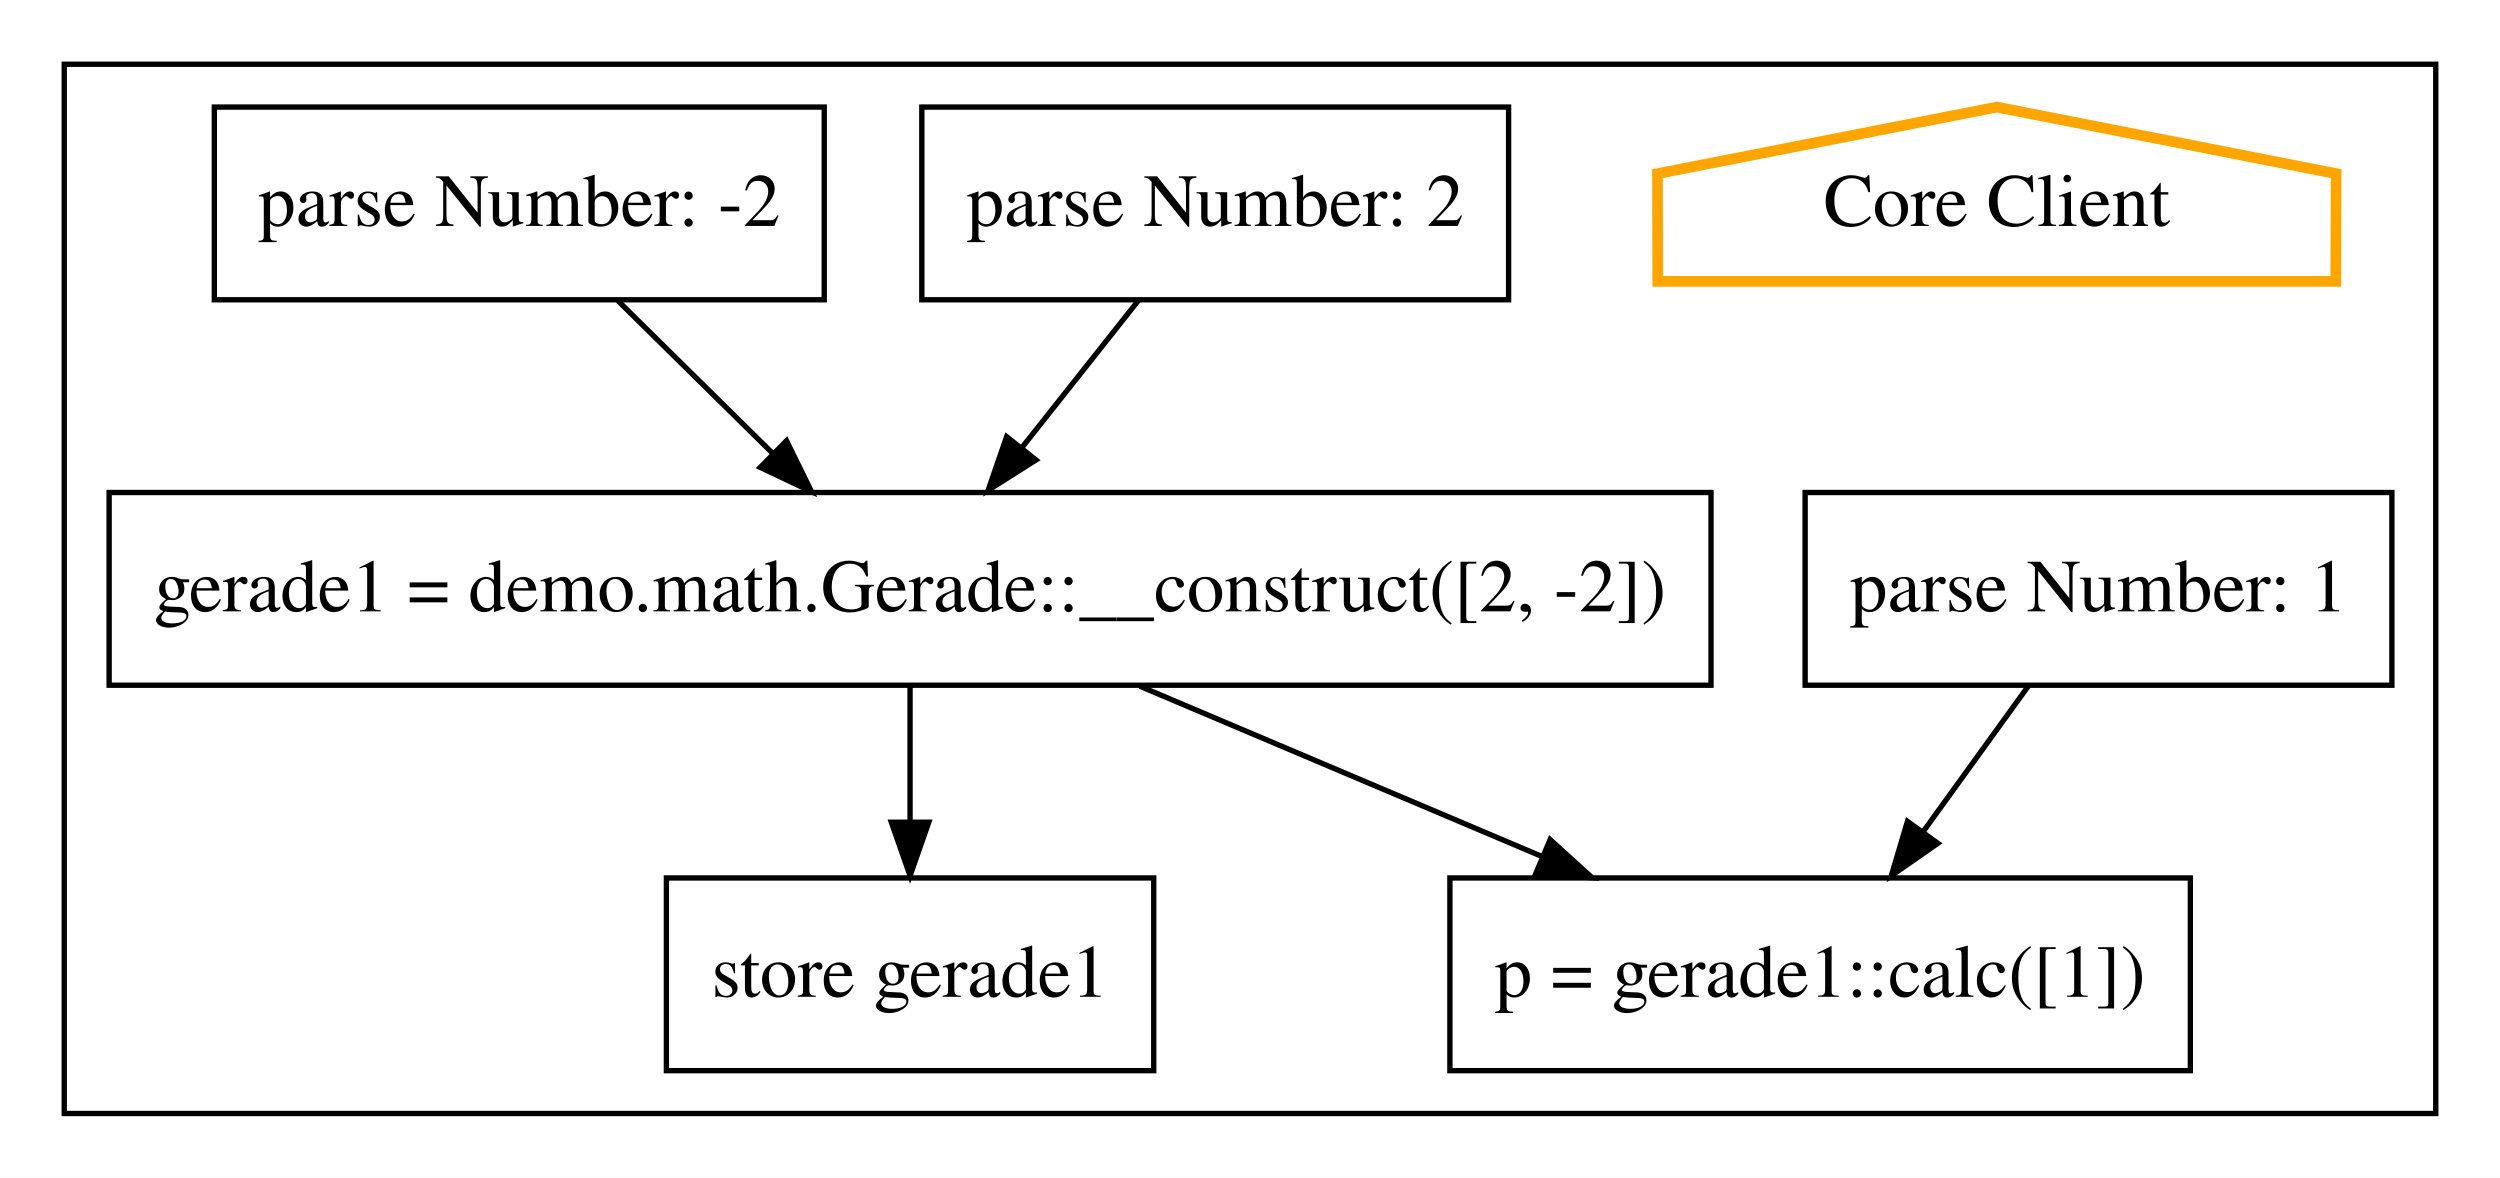
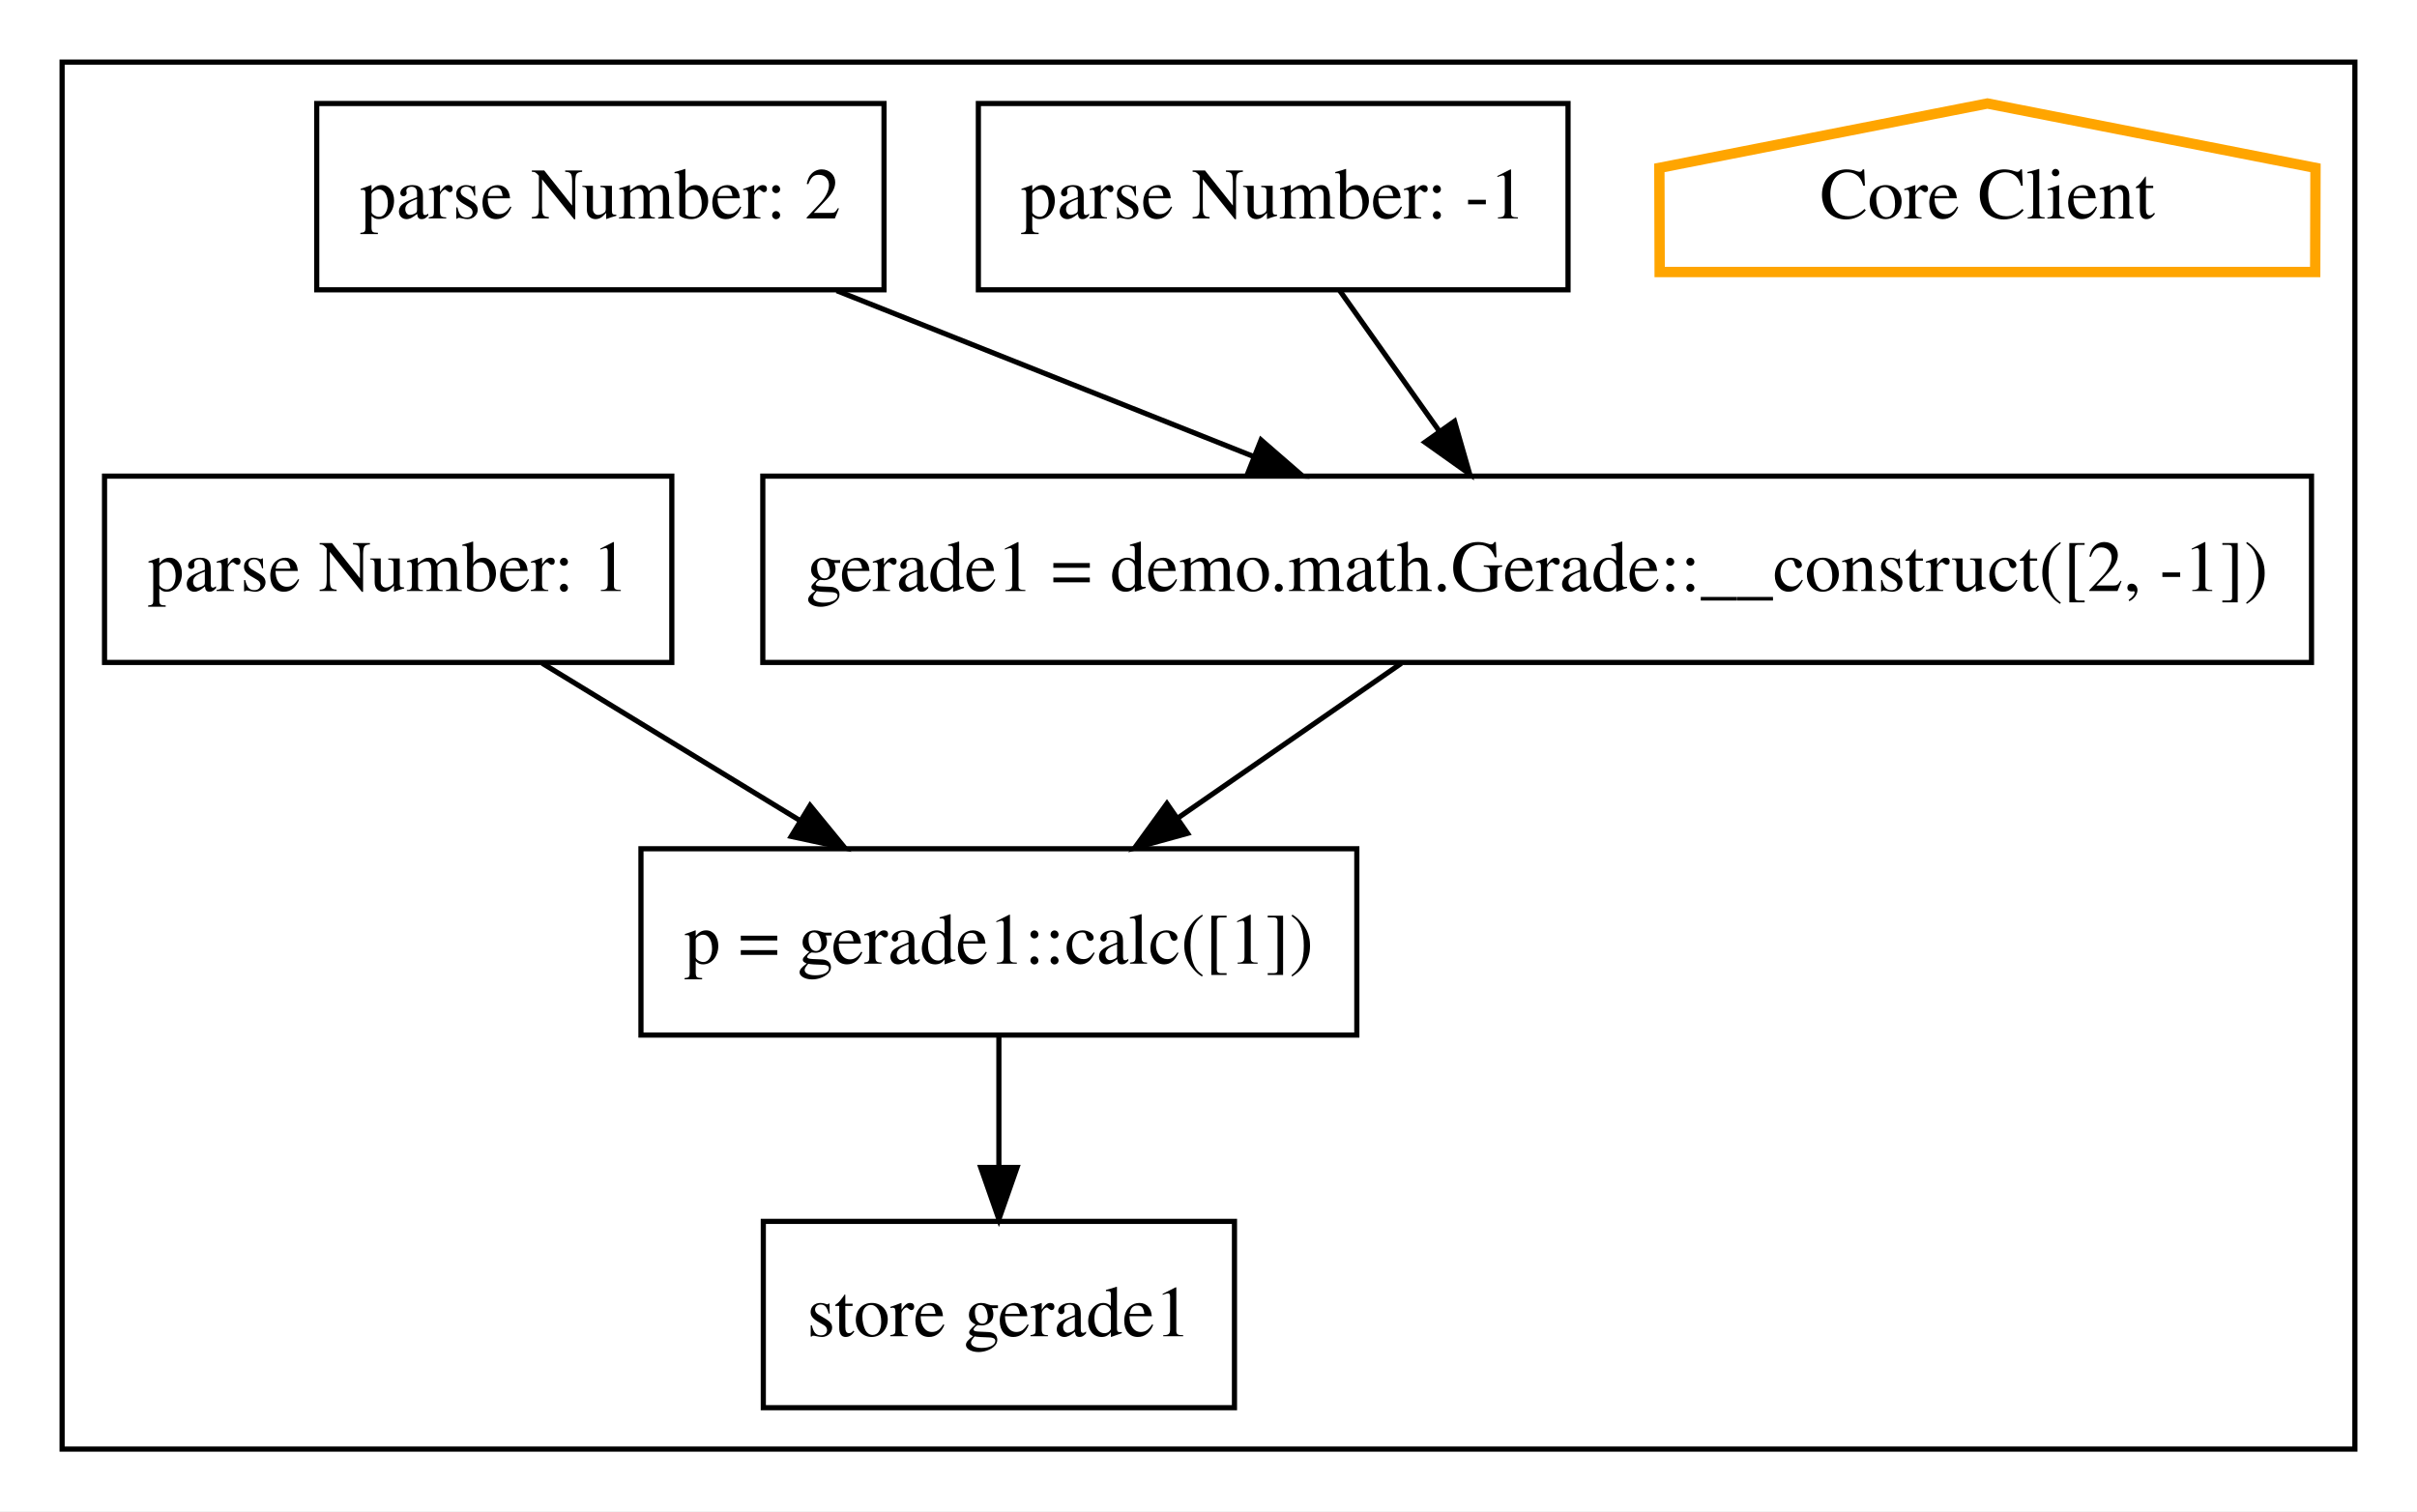
- <svg xmlns="http://www.w3.org/2000/svg" width="467pt" height="220pt" viewBox="0.00 0.00 467.00 220.00">
-   <g id="graph0" class="graph" transform="scale(1 1) rotate(0) translate(4 216)">
-     <polygon fill="#ffffff" stroke="transparent" points="-4,4 -4,-216 463,-216 463,4 -4,4" />
+ <svg xmlns="http://www.w3.org/2000/svg" width="467pt" height="292pt" viewBox="0.00 0.00 467.00 292.00">
+   <g id="graph0" class="graph" transform="scale(1 1) rotate(0) translate(4 288)">
+     <polygon fill="#ffffff" stroke="transparent" points="-4,4 -4,-288 463,-288 463,4 -4,4" />
    <g id="clust1" class="cluster">
-       <polygon fill="none" stroke="#000000" points="8,-8 8,-204 451,-204 451,-8 8,-8" />
+       <polygon fill="none" stroke="#000000" points="8,-8 8,-276 451,-276 451,-8 8,-8" />
    </g>
    <g id="node1" class="node">
-       <polygon fill="none" stroke="#ffa500" stroke-width="2" points="432.387,-183.562 369,-196 305.613,-183.562 305.672,-163.438 432.328,-163.438 432.387,-183.562" />
-       <text text-anchor="middle" x="369" y="-173.8" font-family="Times,serif" font-size="14.00" fill="#000000">Core Client</text>
+       <polygon fill="none" stroke="#ffa500" stroke-width="2" points="443.387,-255.562 380,-268 316.613,-255.562 316.672,-235.438 443.328,-235.438 443.387,-255.562" />
+       <text text-anchor="middle" x="380" y="-245.8" font-family="Times,serif" font-size="14.00" fill="#000000">Core Client</text>
    </g>
    <g id="node2" class="node">
-       <polygon fill="none" stroke="#000000" points="442.804,-124 333.196,-124 333.196,-88 442.804,-88 442.804,-124" />
-       <text text-anchor="middle" x="388" y="-101.8" font-family="Times,serif" font-size="14.00" fill="#000000">parse Number: 1</text>
+       <polygon fill="none" stroke="#000000" points="298.966,-268 185.034,-268 185.034,-232 298.966,-232 298.966,-268" />
+       <text text-anchor="middle" x="242" y="-245.8" font-family="Times,serif" font-size="14.00" fill="#000000">parse Number: -1</text>
+     </g>
+     <g id="node5" class="node">
+       <polygon fill="none" stroke="#000000" points="442.617,-196 143.383,-196 143.383,-160 442.617,-160 442.617,-196" />
+       <text text-anchor="middle" x="293" y="-173.8" font-family="Times,serif" font-size="14.00" fill="#000000">gerade1 = demo.math.Gerade::__construct([2, -1])</text>
+     </g>
+     <g id="edge1" class="edge">
+       <path fill="none" stroke="#000000" d="M254.869,-231.831C260.683,-223.623 267.67,-213.761 274.065,-204.732" />
+       <polygon fill="#000000" stroke="#000000" points="277.033,-206.597 279.957,-196.413 271.321,-202.55 277.033,-206.597" />
+     </g>
+     <g id="node3" class="node">
+       <polygon fill="none" stroke="#000000" points="166.804,-268 57.196,-268 57.196,-232 166.804,-232 166.804,-268" />
+       <text text-anchor="middle" x="112" y="-245.8" font-family="Times,serif" font-size="14.00" fill="#000000">parse Number: 2</text>
+     </g>
+     <g id="edge2" class="edge">
+       <path fill="none" stroke="#000000" d="M157.674,-231.831C182.097,-222.116 212.347,-210.083 238.048,-199.859" />
+       <polygon fill="#000000" stroke="#000000" points="239.656,-202.986 247.655,-196.038 237.069,-196.482 239.656,-202.986" />
+     </g>
+     <g id="node4" class="node">
+       <polygon fill="none" stroke="#000000" points="234.518,-52 143.482,-52 143.482,-16 234.518,-16 234.518,-52" />
+       <text text-anchor="middle" x="189" y="-29.8" font-family="Times,serif" font-size="14.00" fill="#000000">store gerade1</text>
+     </g>
+     <g id="node6" class="node">
+       <polygon fill="none" stroke="#000000" points="258.158,-124 119.842,-124 119.842,-88 258.158,-88 258.158,-124" />
+       <text text-anchor="middle" x="189" y="-101.8" font-family="Times,serif" font-size="14.00" fill="#000000">p = gerade1::calc([1])</text>
+     </g>
+     <g id="edge3" class="edge">
+       <path fill="none" stroke="#000000" d="M266.756,-159.831C253.701,-150.793 237.746,-139.748 223.695,-130.02" />
+       <polygon fill="#000000" stroke="#000000" points="225.449,-126.977 215.235,-124.163 221.465,-132.733 225.449,-126.977" />
+     </g>
+     <g id="edge4" class="edge">
+       <path fill="none" stroke="#000000" d="M189,-87.831C189,-80.131 189,-70.974 189,-62.417" />
+       <polygon fill="#000000" stroke="#000000" points="192.5,-62.413 189,-52.413 185.5,-62.413 192.5,-62.413" />
    </g>
    <g id="node7" class="node">
-       <polygon fill="none" stroke="#000000" points="405.158,-52 266.842,-52 266.842,-16 405.158,-16 405.158,-52" />
-       <text text-anchor="middle" x="336" y="-29.8" font-family="Times,serif" font-size="14.00" fill="#000000">p = gerade1::calc([1])</text>
-     </g>
-     <g id="edge1" class="edge">
-       <path fill="none" stroke="#000000" d="M374.878,-87.831C368.95,-79.623 361.827,-69.761 355.307,-60.732" />
-       <polygon fill="#000000" stroke="#000000" points="357.991,-58.471 349.298,-52.413 352.316,-62.569 357.991,-58.471" />
-     </g>
-     <g id="node3" class="node">
-       <polygon fill="none" stroke="#000000" points="277.804,-196 168.196,-196 168.196,-160 277.804,-160 277.804,-196" />
-       <text text-anchor="middle" x="223" y="-173.8" font-family="Times,serif" font-size="14.00" fill="#000000">parse Number: 2</text>
-     </g>
-     <g id="node6" class="node">
-       <polygon fill="none" stroke="#000000" points="315.617,-124 16.383,-124 16.383,-88 315.617,-88 315.617,-124" />
-       <text text-anchor="middle" x="166" y="-101.8" font-family="Times,serif" font-size="14.00" fill="#000000">gerade1 = demo.math.Gerade::__construct([2, -2])</text>
-     </g>
-     <g id="edge2" class="edge">
-       <path fill="none" stroke="#000000" d="M208.617,-159.831C202.051,-151.539 194.149,-141.557 186.942,-132.453" />
-       <polygon fill="#000000" stroke="#000000" points="189.528,-130.081 180.577,-124.413 184.04,-134.426 189.528,-130.081" />
-     </g>
-     <g id="node4" class="node">
-       <polygon fill="none" stroke="#000000" points="211.518,-52 120.482,-52 120.482,-16 211.518,-16 211.518,-52" />
-       <text text-anchor="middle" x="166" y="-29.8" font-family="Times,serif" font-size="14.00" fill="#000000">store gerade1</text>
-     </g>
-     <g id="node5" class="node">
-       <polygon fill="none" stroke="#000000" points="149.966,-196 36.034,-196 36.034,-160 149.966,-160 149.966,-196" />
-       <text text-anchor="middle" x="93" y="-173.8" font-family="Times,serif" font-size="14.00" fill="#000000">parse Number: -2</text>
-     </g>
-     <g id="edge3" class="edge">
-       <path fill="none" stroke="#000000" d="M111.421,-159.831C120.153,-151.219 130.732,-140.785 140.242,-131.405" />
-       <polygon fill="#000000" stroke="#000000" points="142.923,-133.677 147.585,-124.163 138.007,-128.693 142.923,-133.677" />
-     </g>
-     <g id="edge4" class="edge">
-       <path fill="none" stroke="#000000" d="M166,-87.831C166,-80.131 166,-70.974 166,-62.417" />
-       <polygon fill="#000000" stroke="#000000" points="169.5,-62.413 166,-52.413 162.5,-62.413 169.5,-62.413" />
+       <polygon fill="none" stroke="#000000" points="125.804,-196 16.196,-196 16.196,-160 125.804,-160 125.804,-196" />
+       <text text-anchor="middle" x="71" y="-173.8" font-family="Times,serif" font-size="14.00" fill="#000000">parse Number: 1</text>
    </g>
    <g id="edge5" class="edge">
-       <path fill="none" stroke="#000000" d="M208.898,-87.831C231.736,-78.159 259.998,-66.189 284.069,-55.994" />
-       <polygon fill="#000000" stroke="#000000" points="285.567,-59.161 293.41,-52.038 282.837,-52.715 285.567,-59.161" />
+       <path fill="none" stroke="#000000" d="M100.776,-159.831C115.869,-150.622 134.376,-139.33 150.534,-129.471" />
+       <polygon fill="#000000" stroke="#000000" points="152.52,-132.359 159.233,-124.163 148.874,-126.384 152.52,-132.359" />
    </g>
  </g>
</svg>
